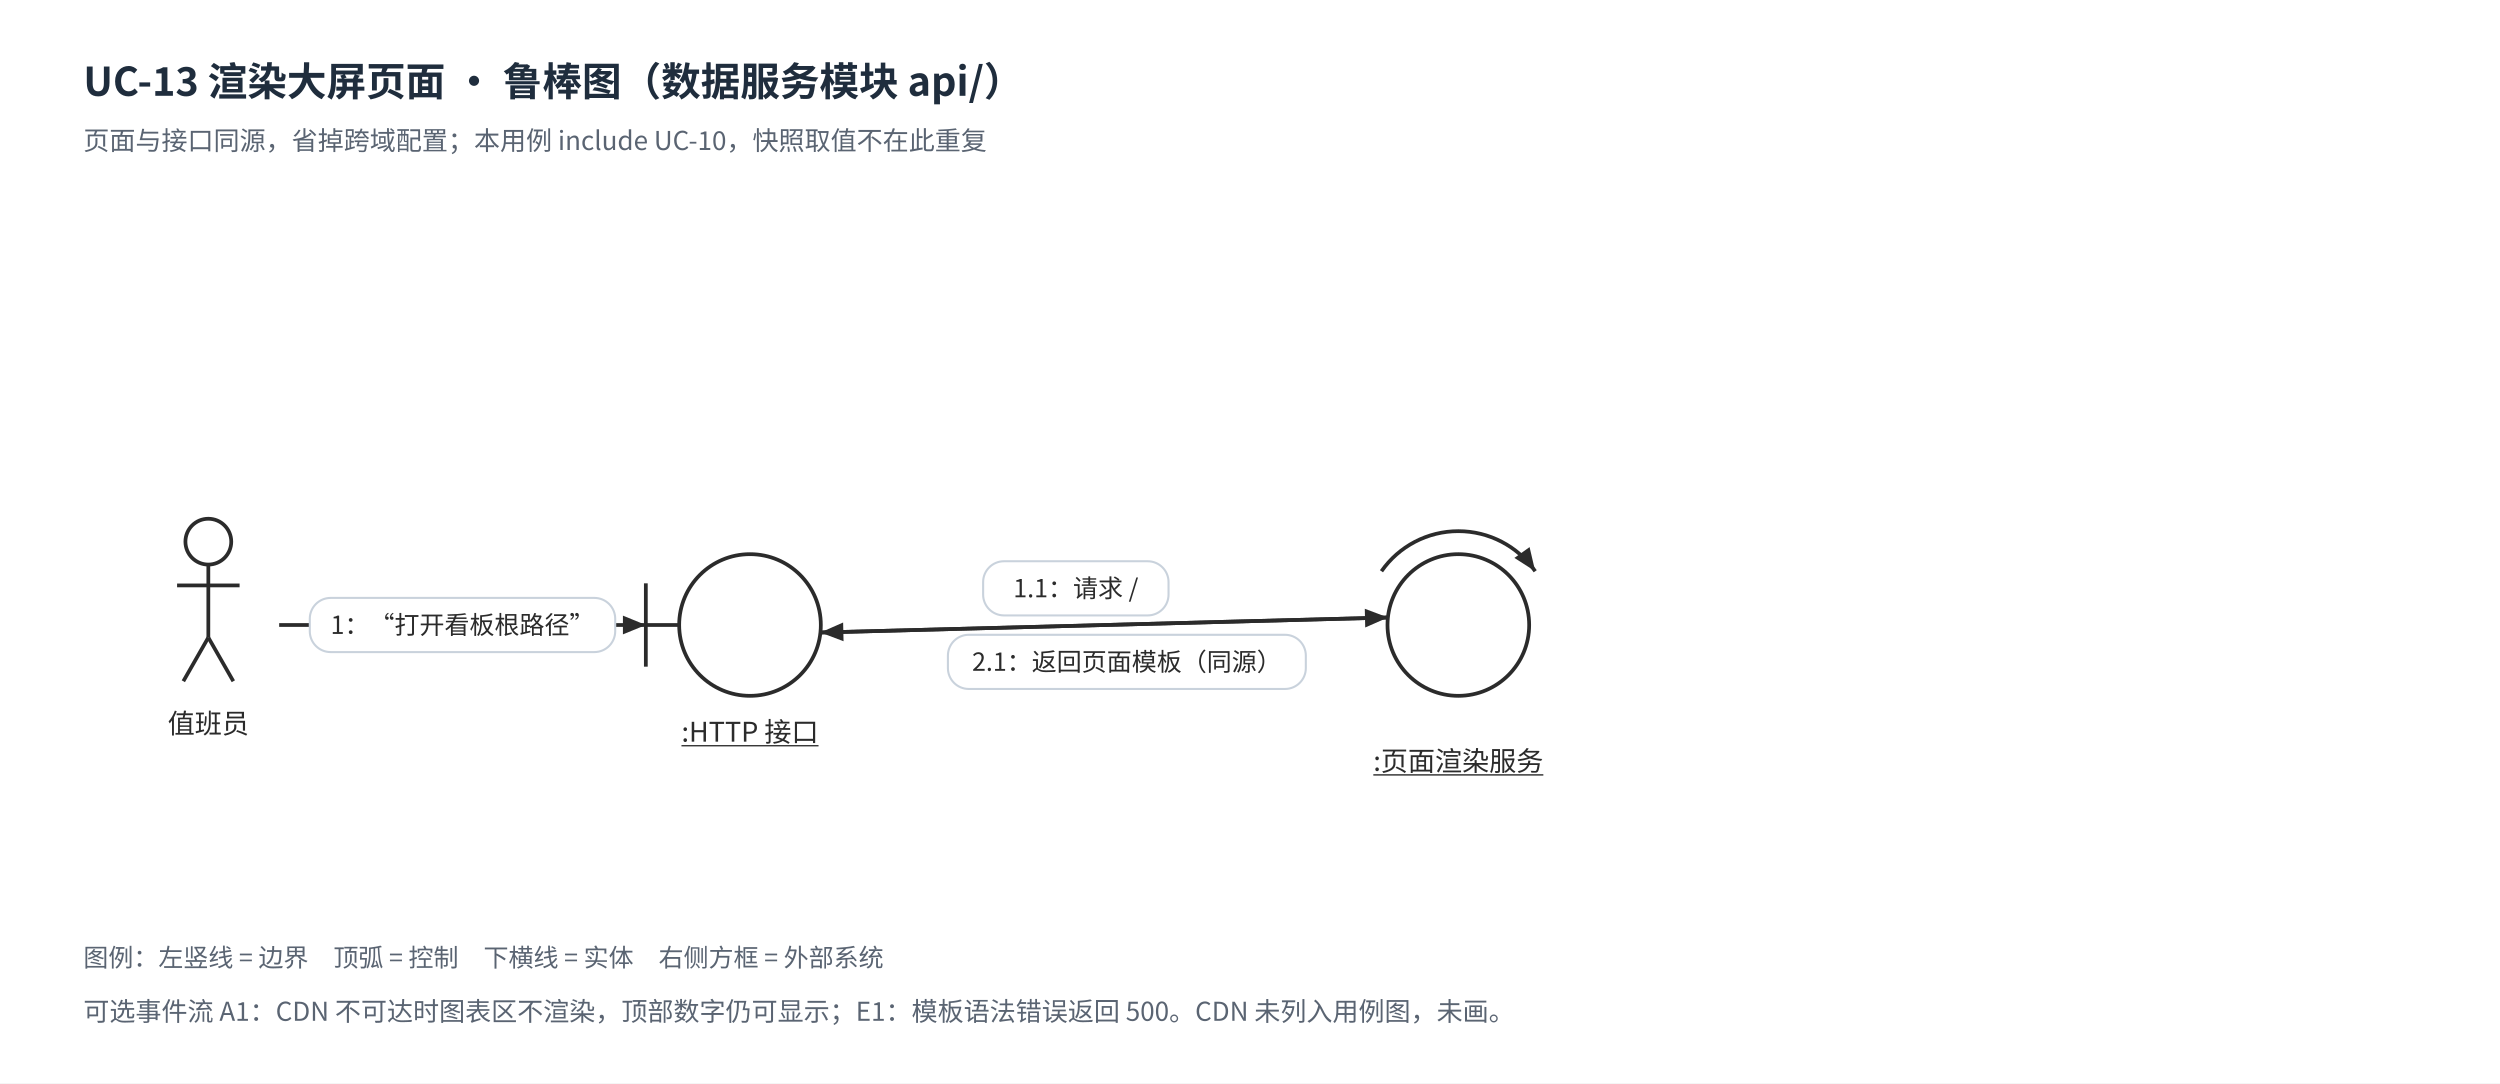
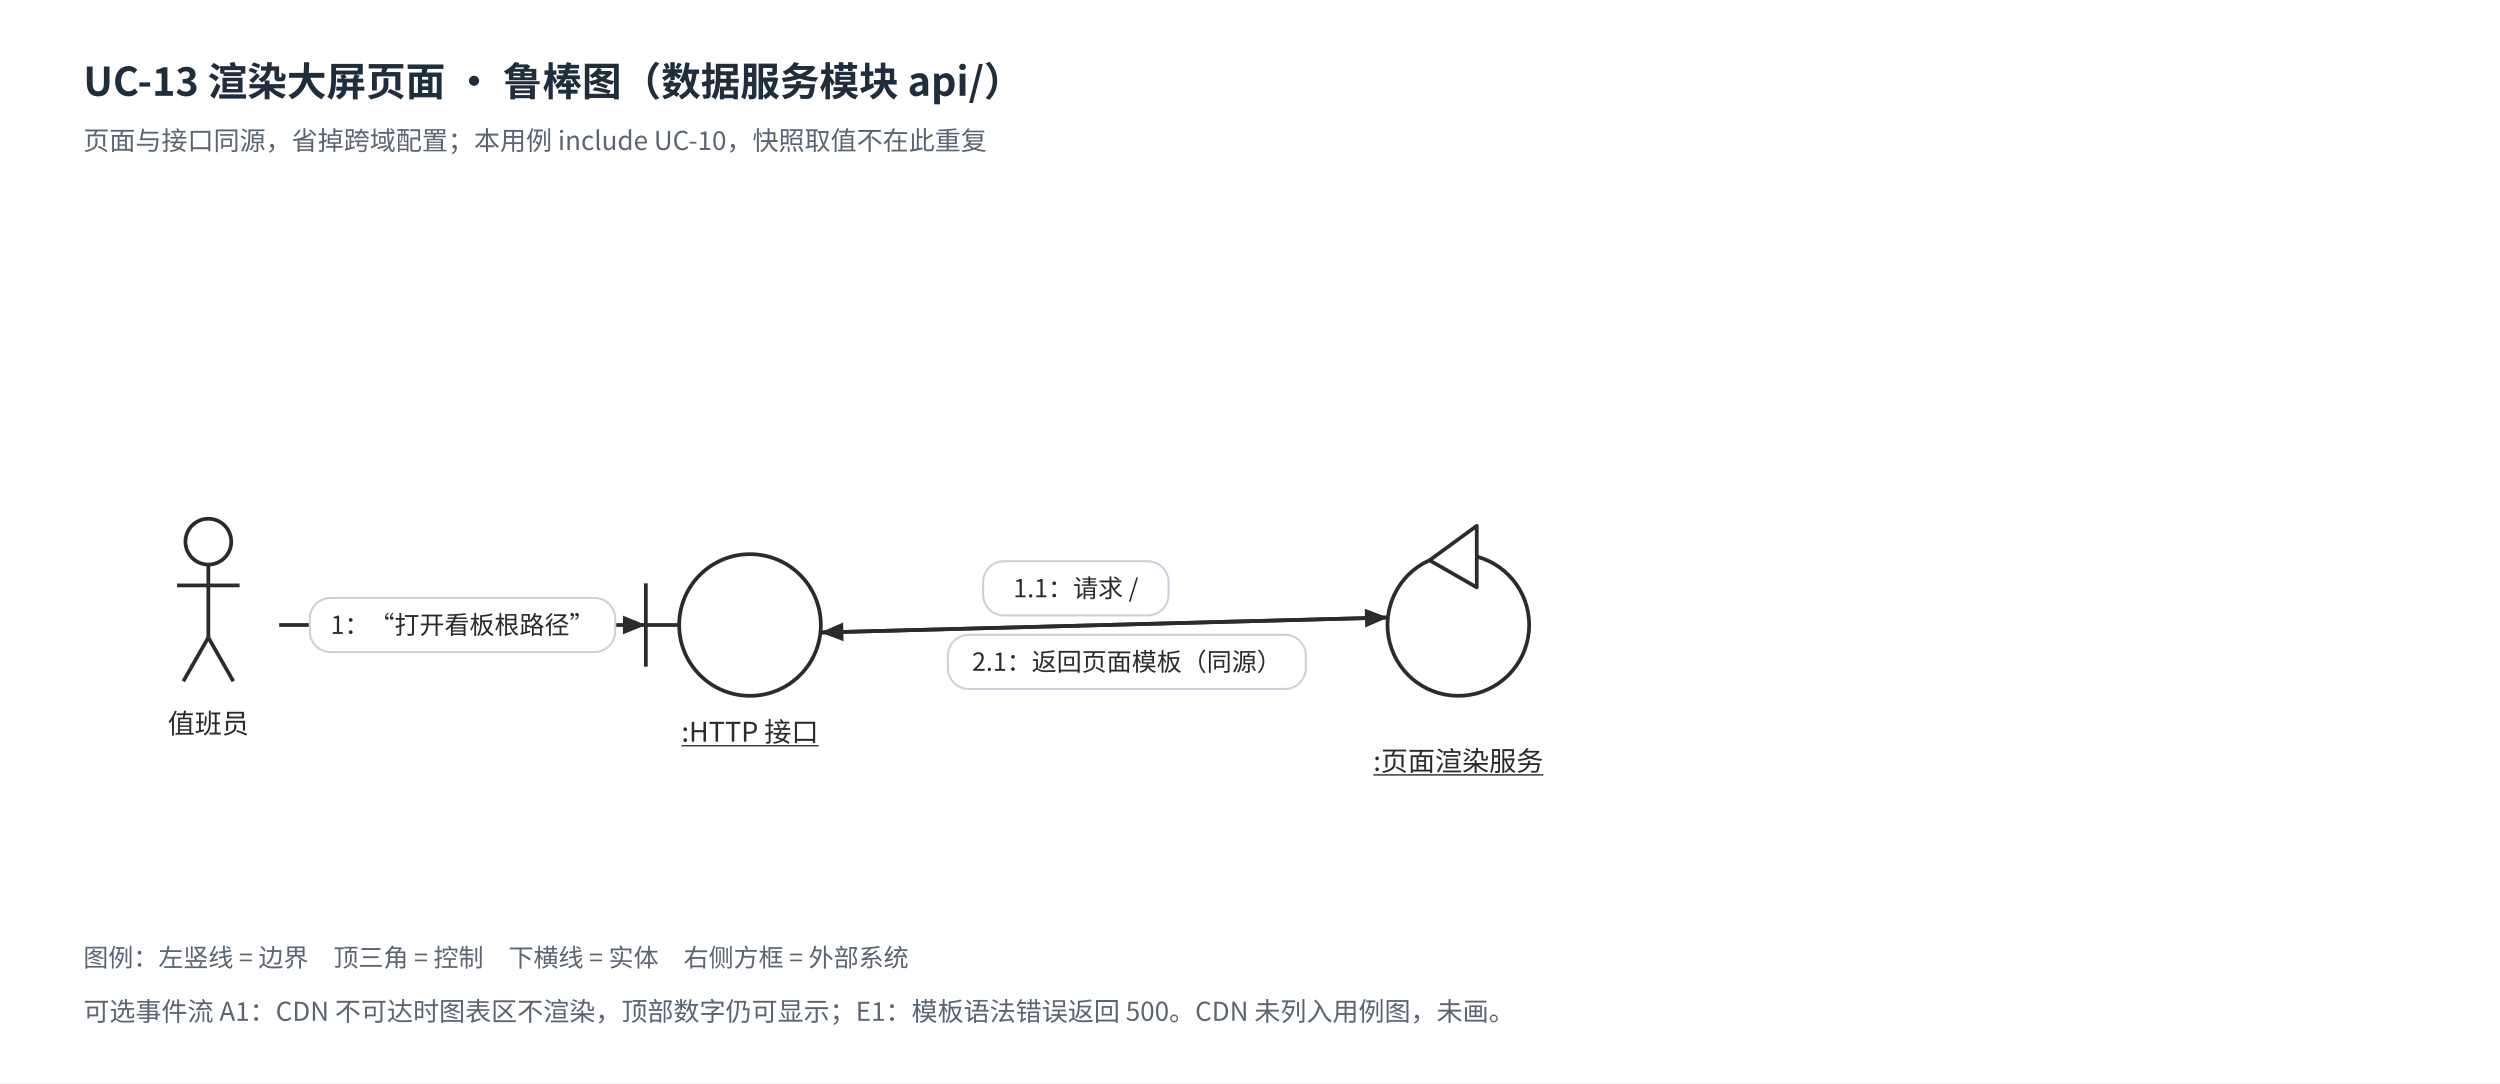
<svg xmlns="http://www.w3.org/2000/svg" width="1200" height="520" viewBox="0 0 1200 520" font-family="Microsoft YaHei, PingFang SC, Noto Sans CJK SC, sans-serif">
  <rect x="0" y="0" width="1200" height="520" fill="#ffffff" />
  <text x="40" y="46" font-size="19" font-weight="700" fill="#1f2d3d">UC-13 渲染大屏页面 · 鲁棒图（数据服务模块 api/）</text>
  <text x="40" y="72" font-size="12.5" fill="#5a6472">页面与接口同源，省掉跨域配置；本用例 include UC-10，快照取值不在此重复</text>
  <circle cx="100" cy="260" r="11" fill="#fff" stroke="#2b2b2b" stroke-width="1.8" />
  <line x1="100" y1="271" x2="100" y2="306" stroke="#2b2b2b" stroke-width="1.8" />
  <line x1="85" y1="281" x2="115" y2="281" stroke="#2b2b2b" stroke-width="1.8" />
  <line x1="100" y1="306" x2="88" y2="327" stroke="#2b2b2b" stroke-width="1.8" />
  <line x1="100" y1="306" x2="112" y2="327" stroke="#2b2b2b" stroke-width="1.8" />
  <text x="100" y="352" text-anchor="middle" font-size="13" fill="#2b2b2b">值班员</text>
  <circle cx="360" cy="300" r="34" fill="#fff" stroke="#2b2b2b" stroke-width="1.8" />
  <line x1="310" y1="280" x2="310" y2="320" stroke="#2b2b2b" stroke-width="1.8" />
  <line x1="310" y1="300" x2="326" y2="300" stroke="#2b2b2b" stroke-width="1.8" />
  <text x="360" y="356" text-anchor="middle" font-size="13" text-decoration="underline" fill="#2b2b2b">:HTTP 接口</text>
-   <circle cx="700" cy="300" r="34" fill="#fff" stroke="#2b2b2b" stroke-width="1.8" />
-   <path d="M663.1,274.2 A45,45 0 0 1 736.9,274.2" fill="none" stroke="#2b2b2b" stroke-width="1.8" />
-   <path d="M736.9,274.2 L726.9,267.8 L734.2,262.6 Z" fill="#2b2b2b" />
+   <path d="M686.17,268.94 A34,34 0 1 0 708.84,267.17" fill="#fff" stroke="#2b2b2b" stroke-width="1.8" />
+   <path d="M708.84,252.40 L686.17,268.94 L708.84,281.94 Z" fill="#fff" stroke="#2b2b2b" stroke-width="1.8" stroke-linejoin="round" />
  <text x="700" y="370" text-anchor="middle" font-size="13" text-decoration="underline" fill="#2b2b2b">:页面渲染服务</text>
  <line x1="134.0" y1="300.0" x2="310.0" y2="300.0" stroke="#2b2b2b" stroke-width="1.8" />
  <path d="M310.0,300.0 L299.0,304.5 L299.0,295.5 Z" fill="#2b2b2b" />
  <line x1="393.8" y1="303.6" x2="666.2" y2="296.4" stroke="#2b2b2b" stroke-width="1.8" />
  <path d="M666.2,296.4 L655.3,301.2 L655.1,292.2 Z" fill="#2b2b2b" />
  <line x1="666.2" y1="296.4" x2="393.8" y2="303.6" stroke="#2b2b2b" stroke-width="1.8" />
  <path d="M393.8,303.6 L404.7,298.8 L404.9,307.8 Z" fill="#2b2b2b" />
  <g>
    <rect x="148.7" y="287.0" width="146.6" height="26" rx="10" fill="#fff" stroke="#c9d2dc" stroke-width="1" />
  </g>
  <text x="222.0" y="304.3" text-anchor="middle" font-size="12" fill="#2b2b2b">1：“打开看板根路径”</text>
  <g>
    <rect x="471.9" y="269.4" width="89.0" height="26" rx="10" fill="#fff" stroke="#c9d2dc" stroke-width="1" />
  </g>
  <text x="516.4" y="286.7" text-anchor="middle" font-size="12" fill="#2b2b2b">1.1：请求 /</text>
  <g>
    <rect x="455.0" y="304.7" width="171.8" height="26" rx="10" fill="#fff" stroke="#c9d2dc" stroke-width="1" />
  </g>
  <text x="540.9" y="322.0" text-anchor="middle" font-size="12" fill="#2b2b2b">2.1：返回页面模板（同源）</text>
-   <text x="40" y="464" font-size="12" fill="#5a6472">图例：左竖线 = 边界　顶弧 = 控制　下横线 = 实体　右侧方框 = 外部系统</text>
+   <text x="40" y="464" font-size="12" fill="#5a6472">图例：左竖线 = 边界　顶三角 = 控制　下横线 = 实体　右侧方框 = 外部系统</text>
  <text x="40" y="490" font-size="12.5" fill="#5a6472">可选事件流 A1：CDN 不可达时图表区不渲染，顶部数字仍可显示；E1：模板语法错误返回 500。CDN 未列入用例图，未画。</text>
</svg>
